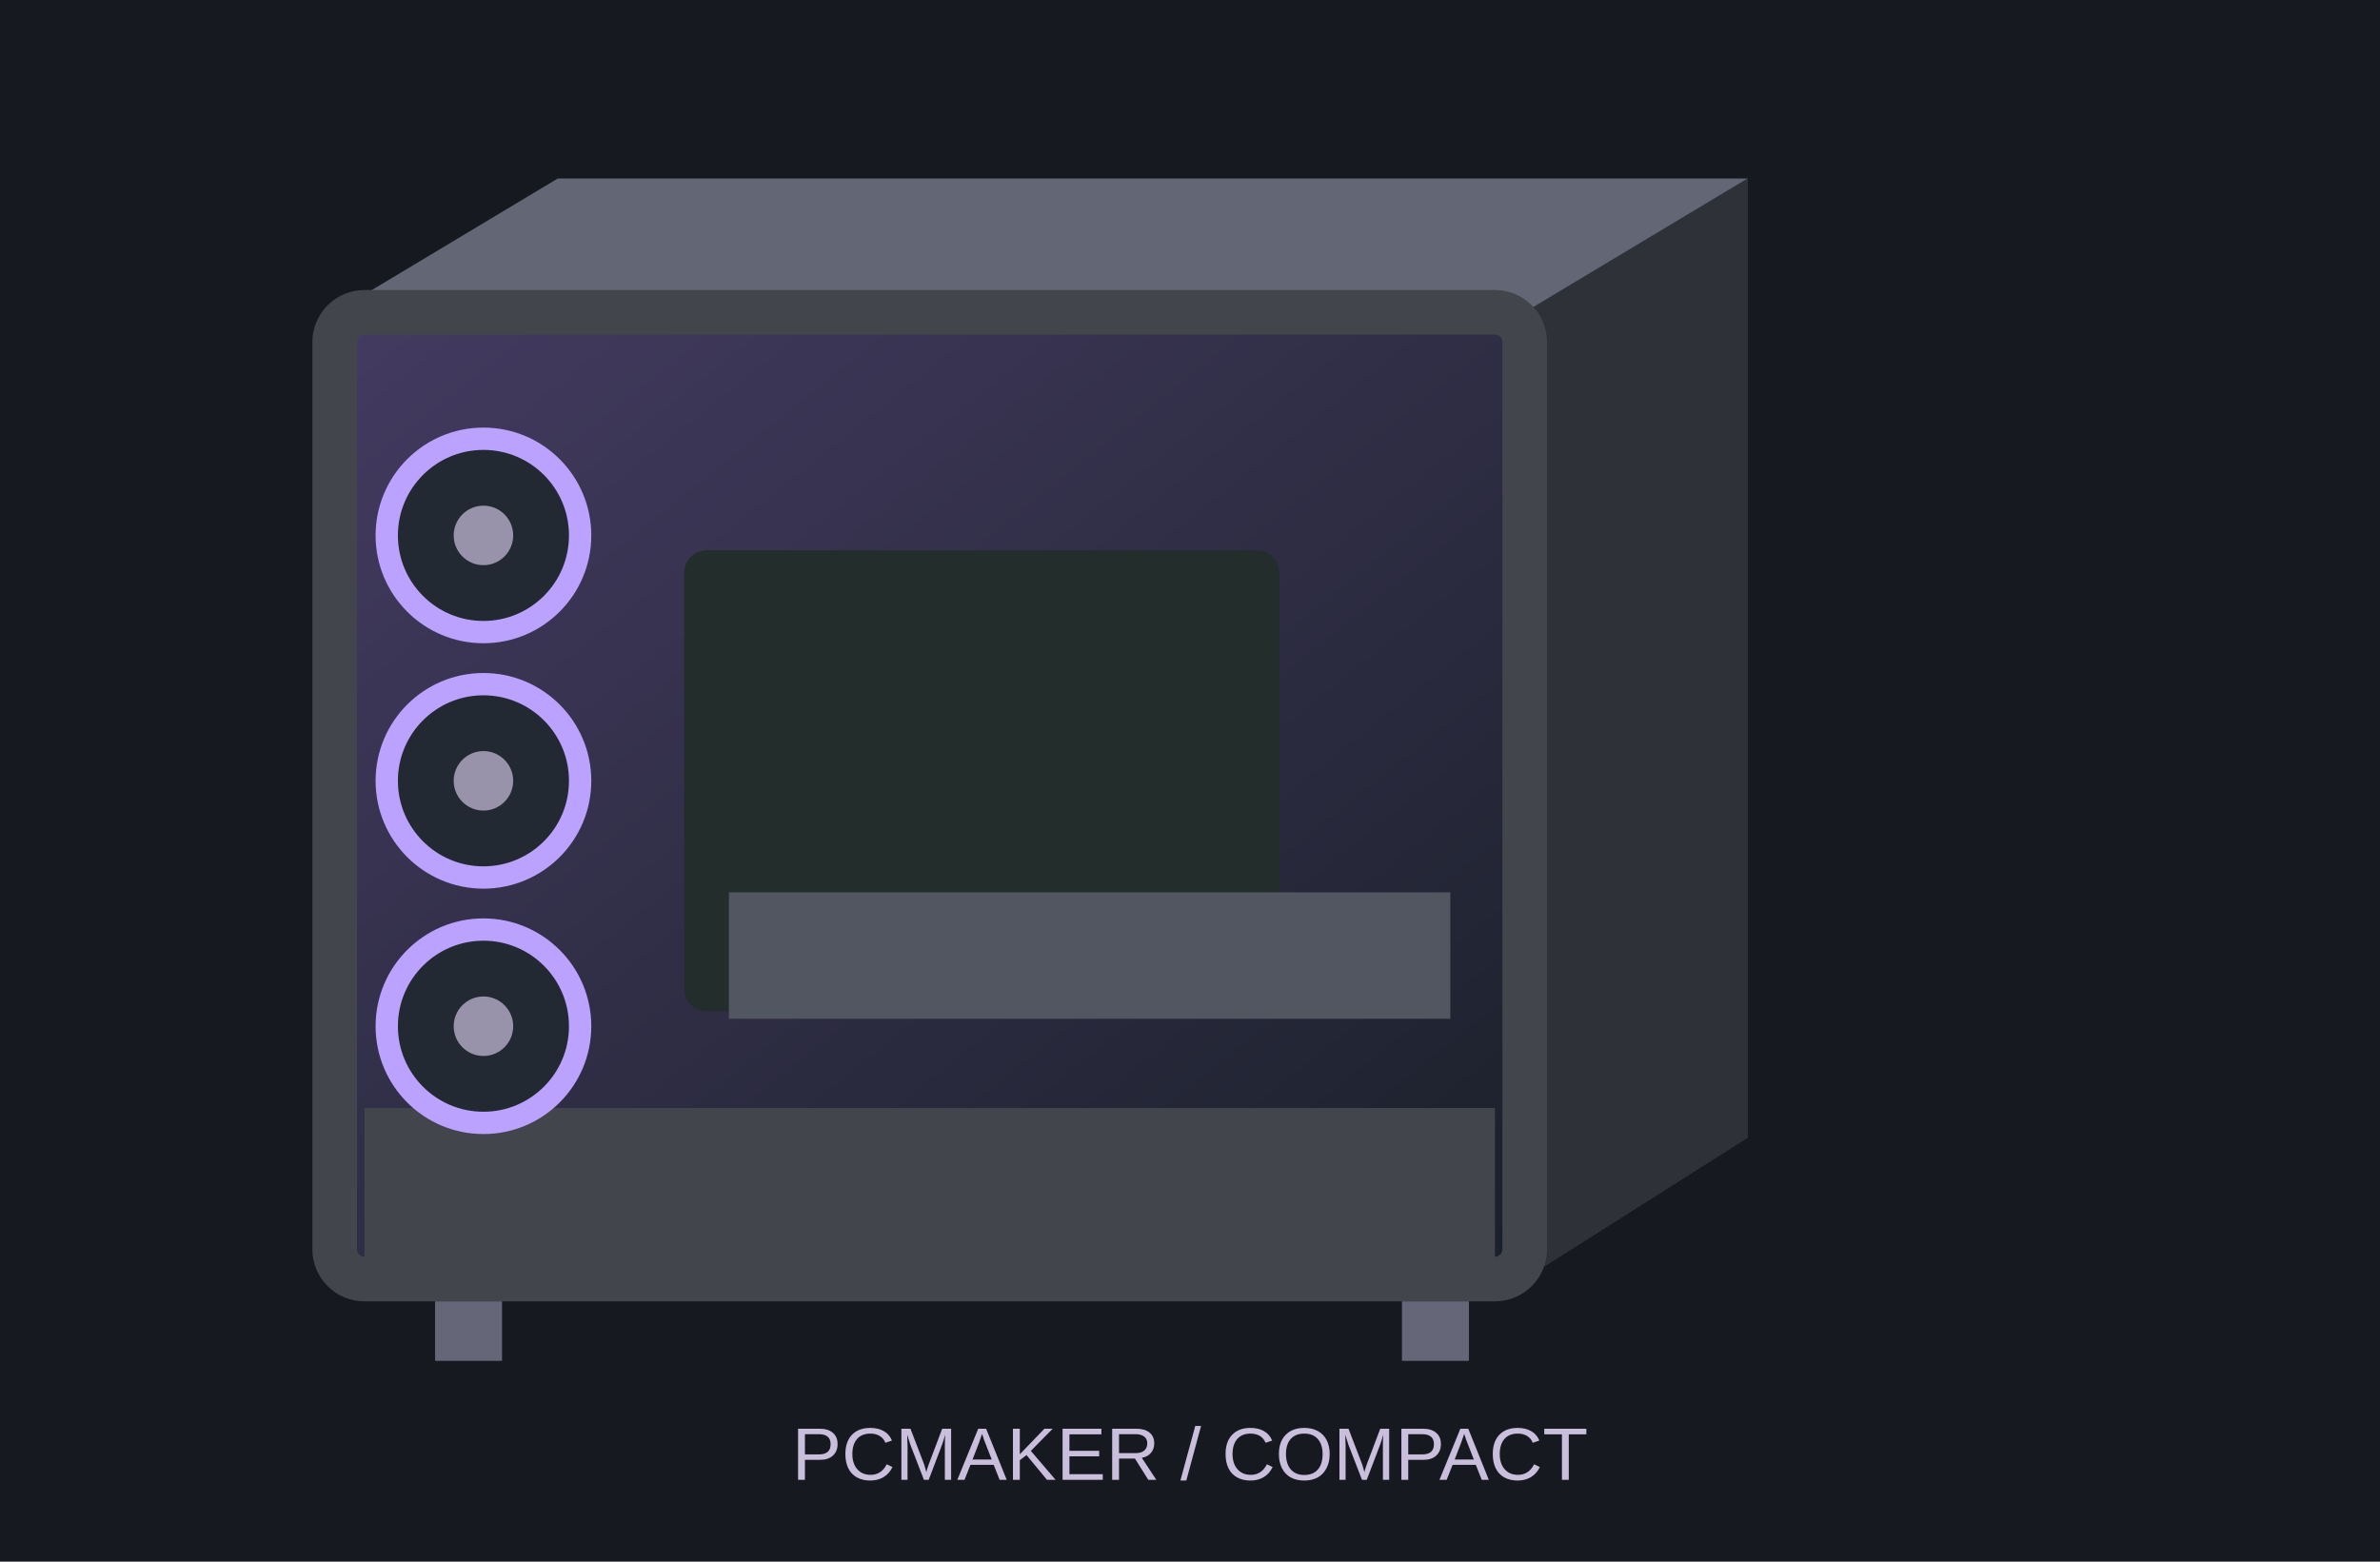
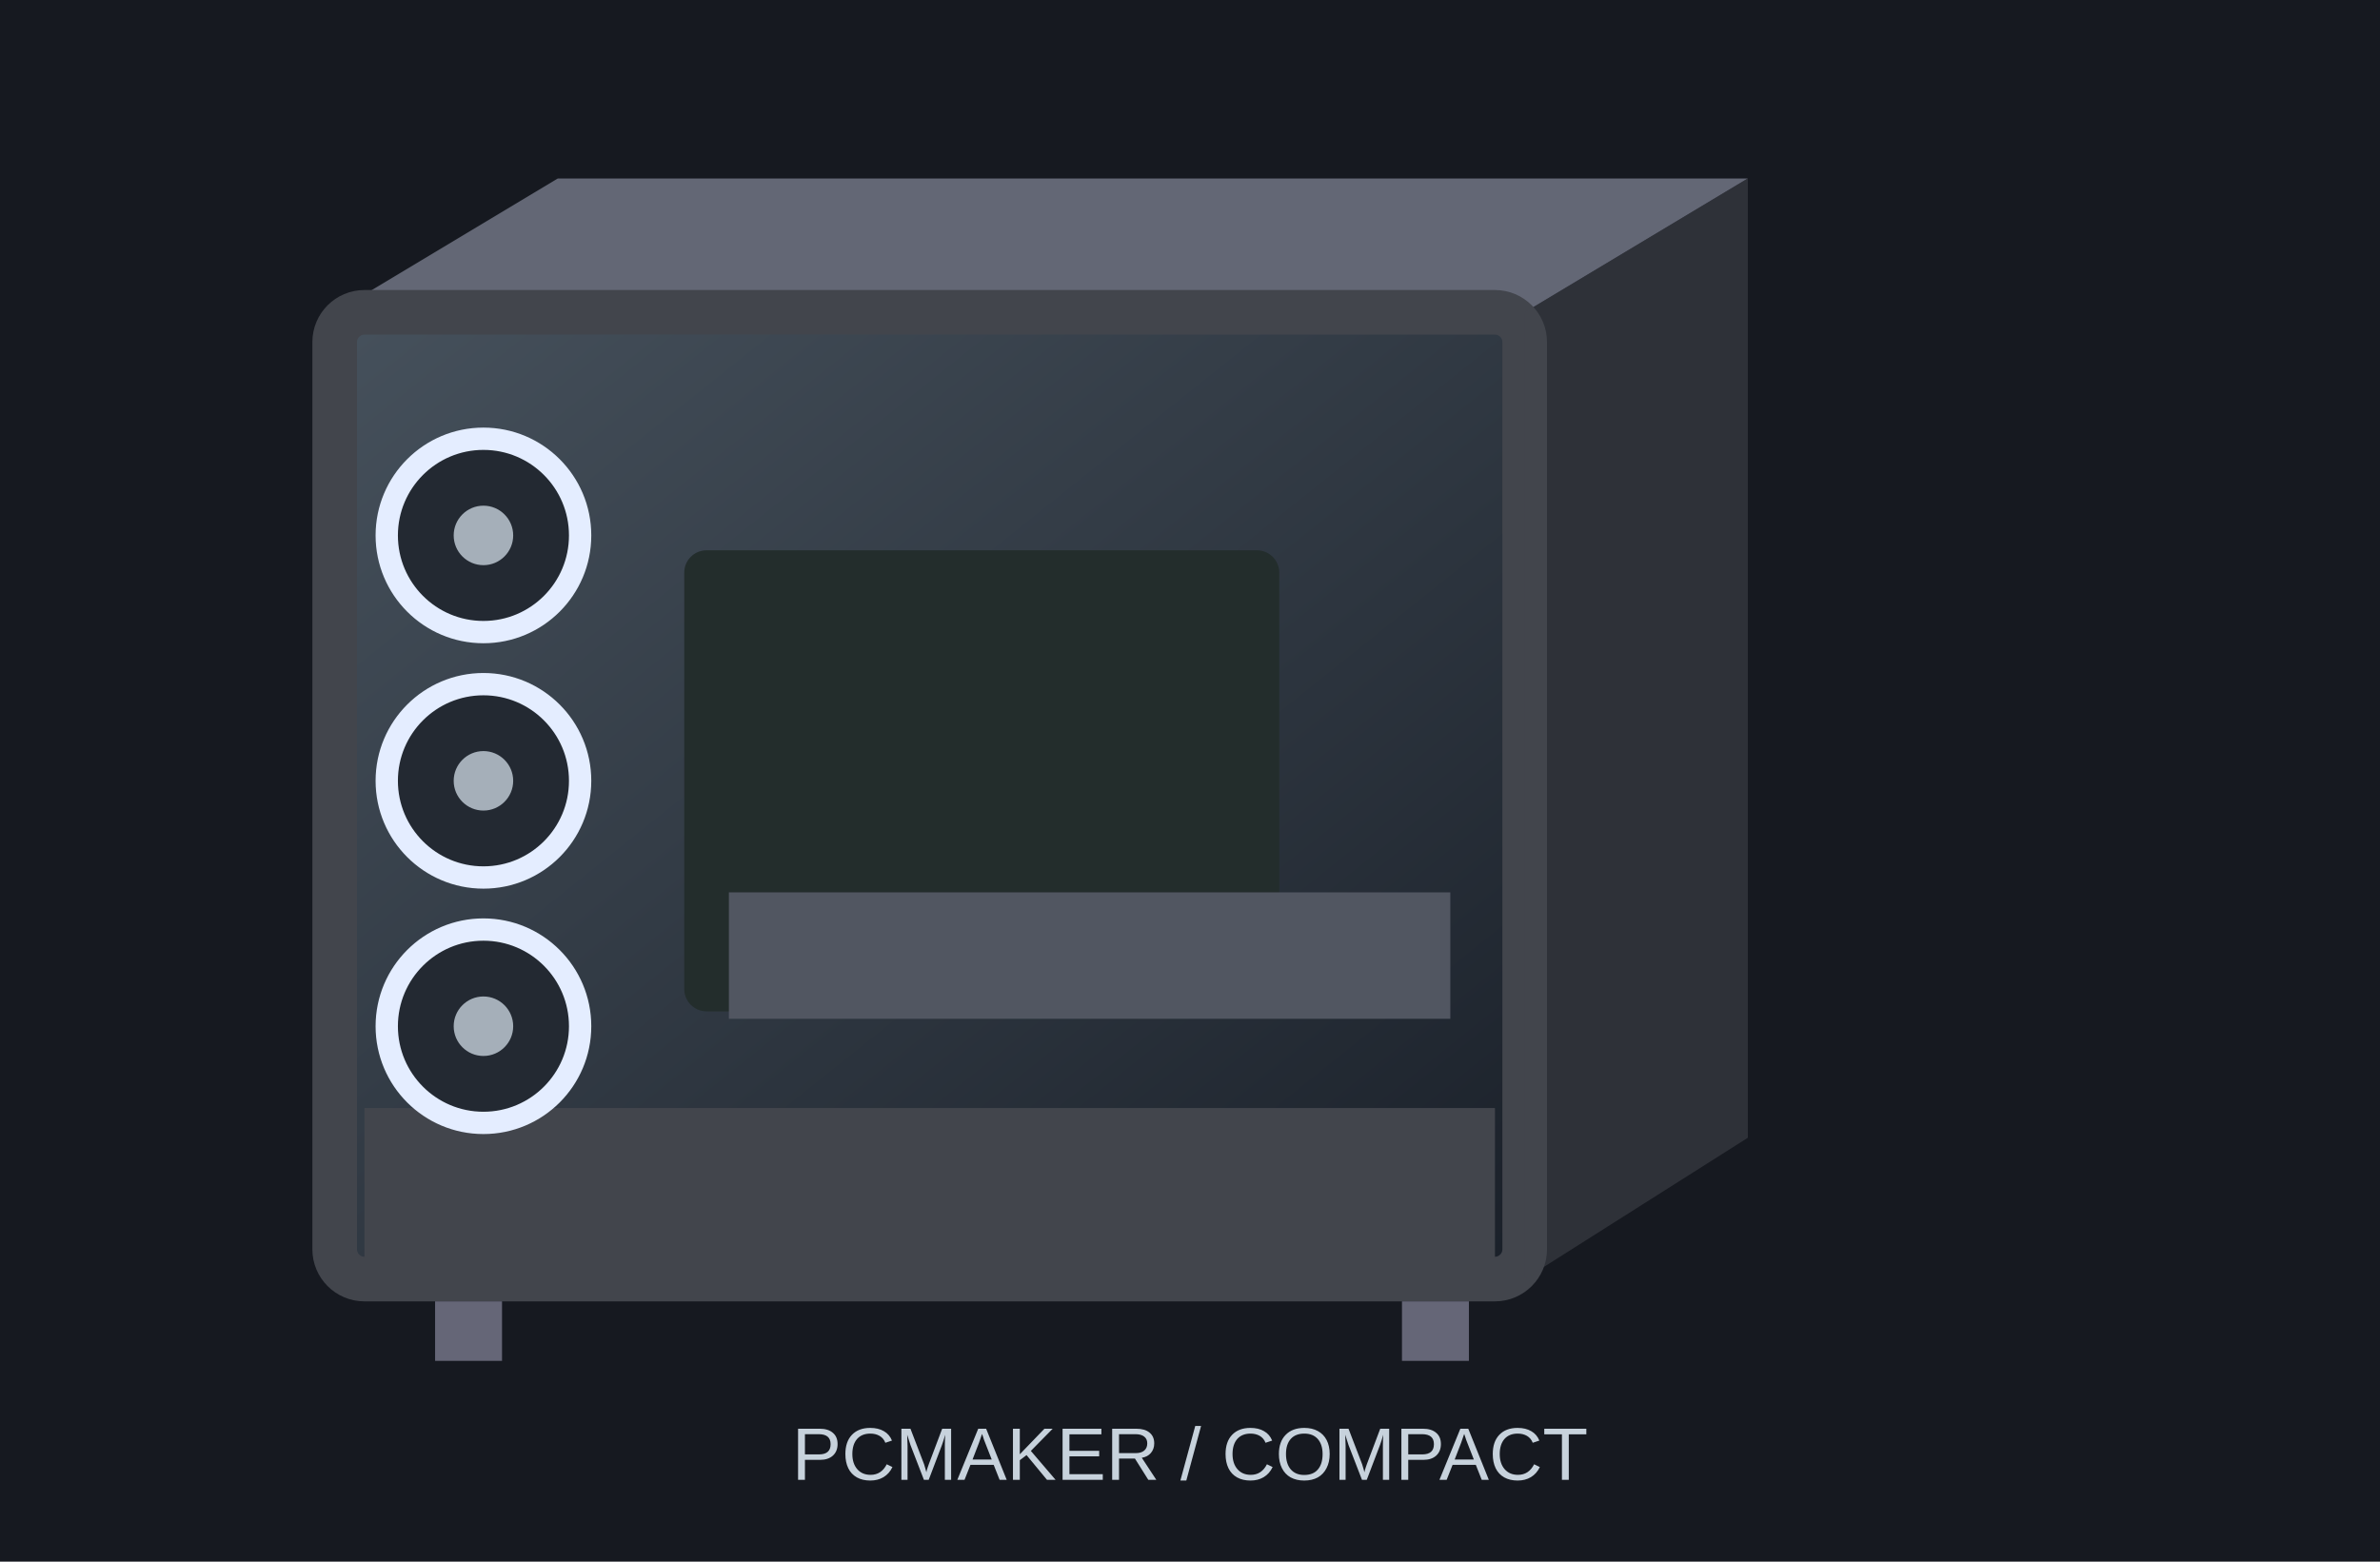
<svg xmlns="http://www.w3.org/2000/svg" viewBox="0 0 320 210">
  <defs>
    <linearGradient id="glass" x2="1" y2="1">
-       <stop stop-color="#443b61" />
+       <stop stop-color="#46515c" />
      <stop offset="1" stop-color="#1a2029" />
    </linearGradient>
  </defs>
  <rect width="320" height="210" fill="#161920" />
  <path d="M45 42L75 24H235L205 42Z" fill="#636775" />
  <rect x="45" y="42" width="160" height="130" rx="4" fill="url(#glass)" stroke="#42454c" stroke-width="6" />
  <path d="M205 42l30-18v129l-30 19Z" fill="#42454c" opacity=".55" />
  <rect x="92" y="74" width="80" height="62" rx="3" fill="#232d2c" />
  <rect x="98" y="120" width="97" height="17" fill="#515661" />
  <rect x="49" y="149" width="152" height="21" fill="#42454c" />
  <path d="M63 175v8m130-8v8" stroke="#656677" stroke-width="9" />
-   <circle cx="65" cy="72" r="13" fill="#232932" stroke="#bba2ff" stroke-width="3" />
-   <circle cx="65" cy="72" r="4" fill="#9893aa" />
-   <circle cx="65" cy="105" r="13" fill="#232932" stroke="#bba2ff" stroke-width="3" />
-   <circle cx="65" cy="105" r="4" fill="#9893aa" />
-   <circle cx="65" cy="138" r="13" fill="#232932" stroke="#bba2ff" stroke-width="3" />
-   <circle cx="65" cy="138" r="4" fill="#9893aa" />
-   <text x="160" y="199" fill="#c9bfdc" font-family="Arial" font-size="10" text-anchor="middle">PCMAKER / COMPACT</text>
+   <circle cx="65" cy="72" r="13" fill="#232932" stroke="#e4edff" stroke-width="3" />
+   <circle cx="65" cy="72" r="4" fill="#a5afb9" />
+   <circle cx="65" cy="105" r="13" fill="#232932" stroke="#e4edff" stroke-width="3" />
+   <circle cx="65" cy="105" r="4" fill="#a5afb9" />
+   <circle cx="65" cy="138" r="13" fill="#232932" stroke="#e4edff" stroke-width="3" />
+   <circle cx="65" cy="138" r="4" fill="#a5afb9" />
+   <text x="160" y="199" fill="#c7d2dc" font-family="Arial" font-size="10" text-anchor="middle">PCMAKER / COMPACT</text>
</svg>
